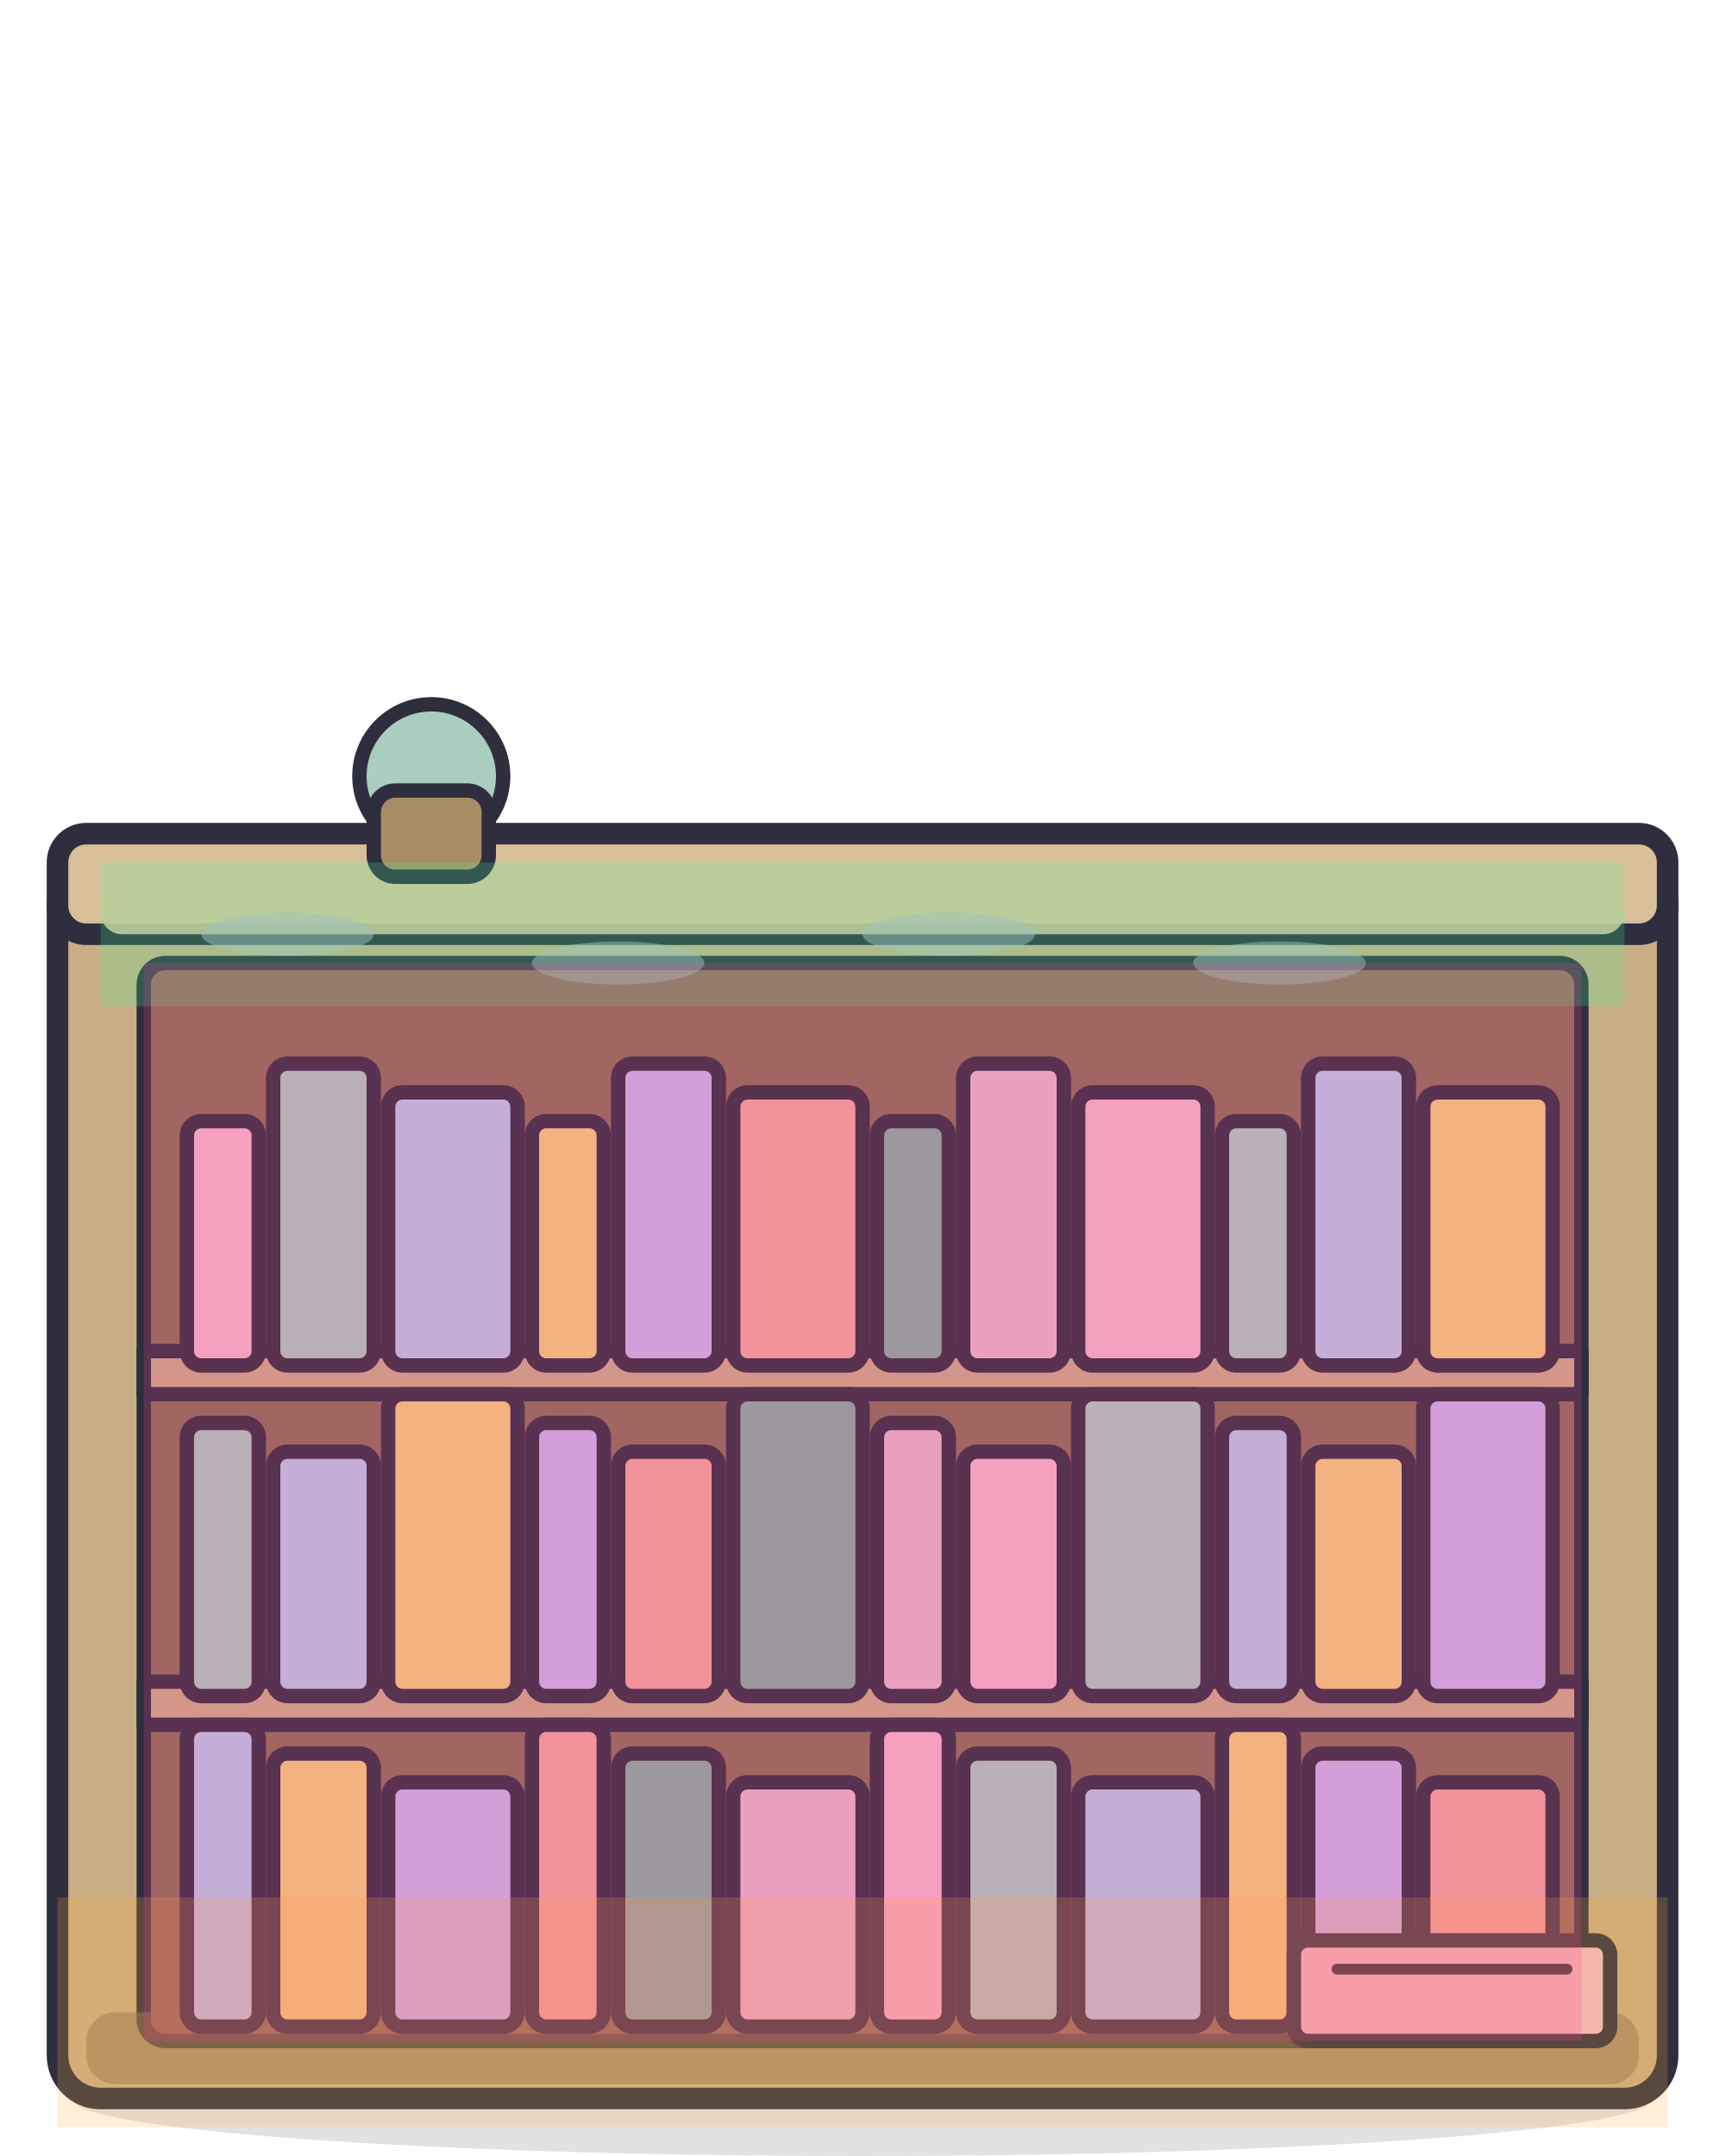
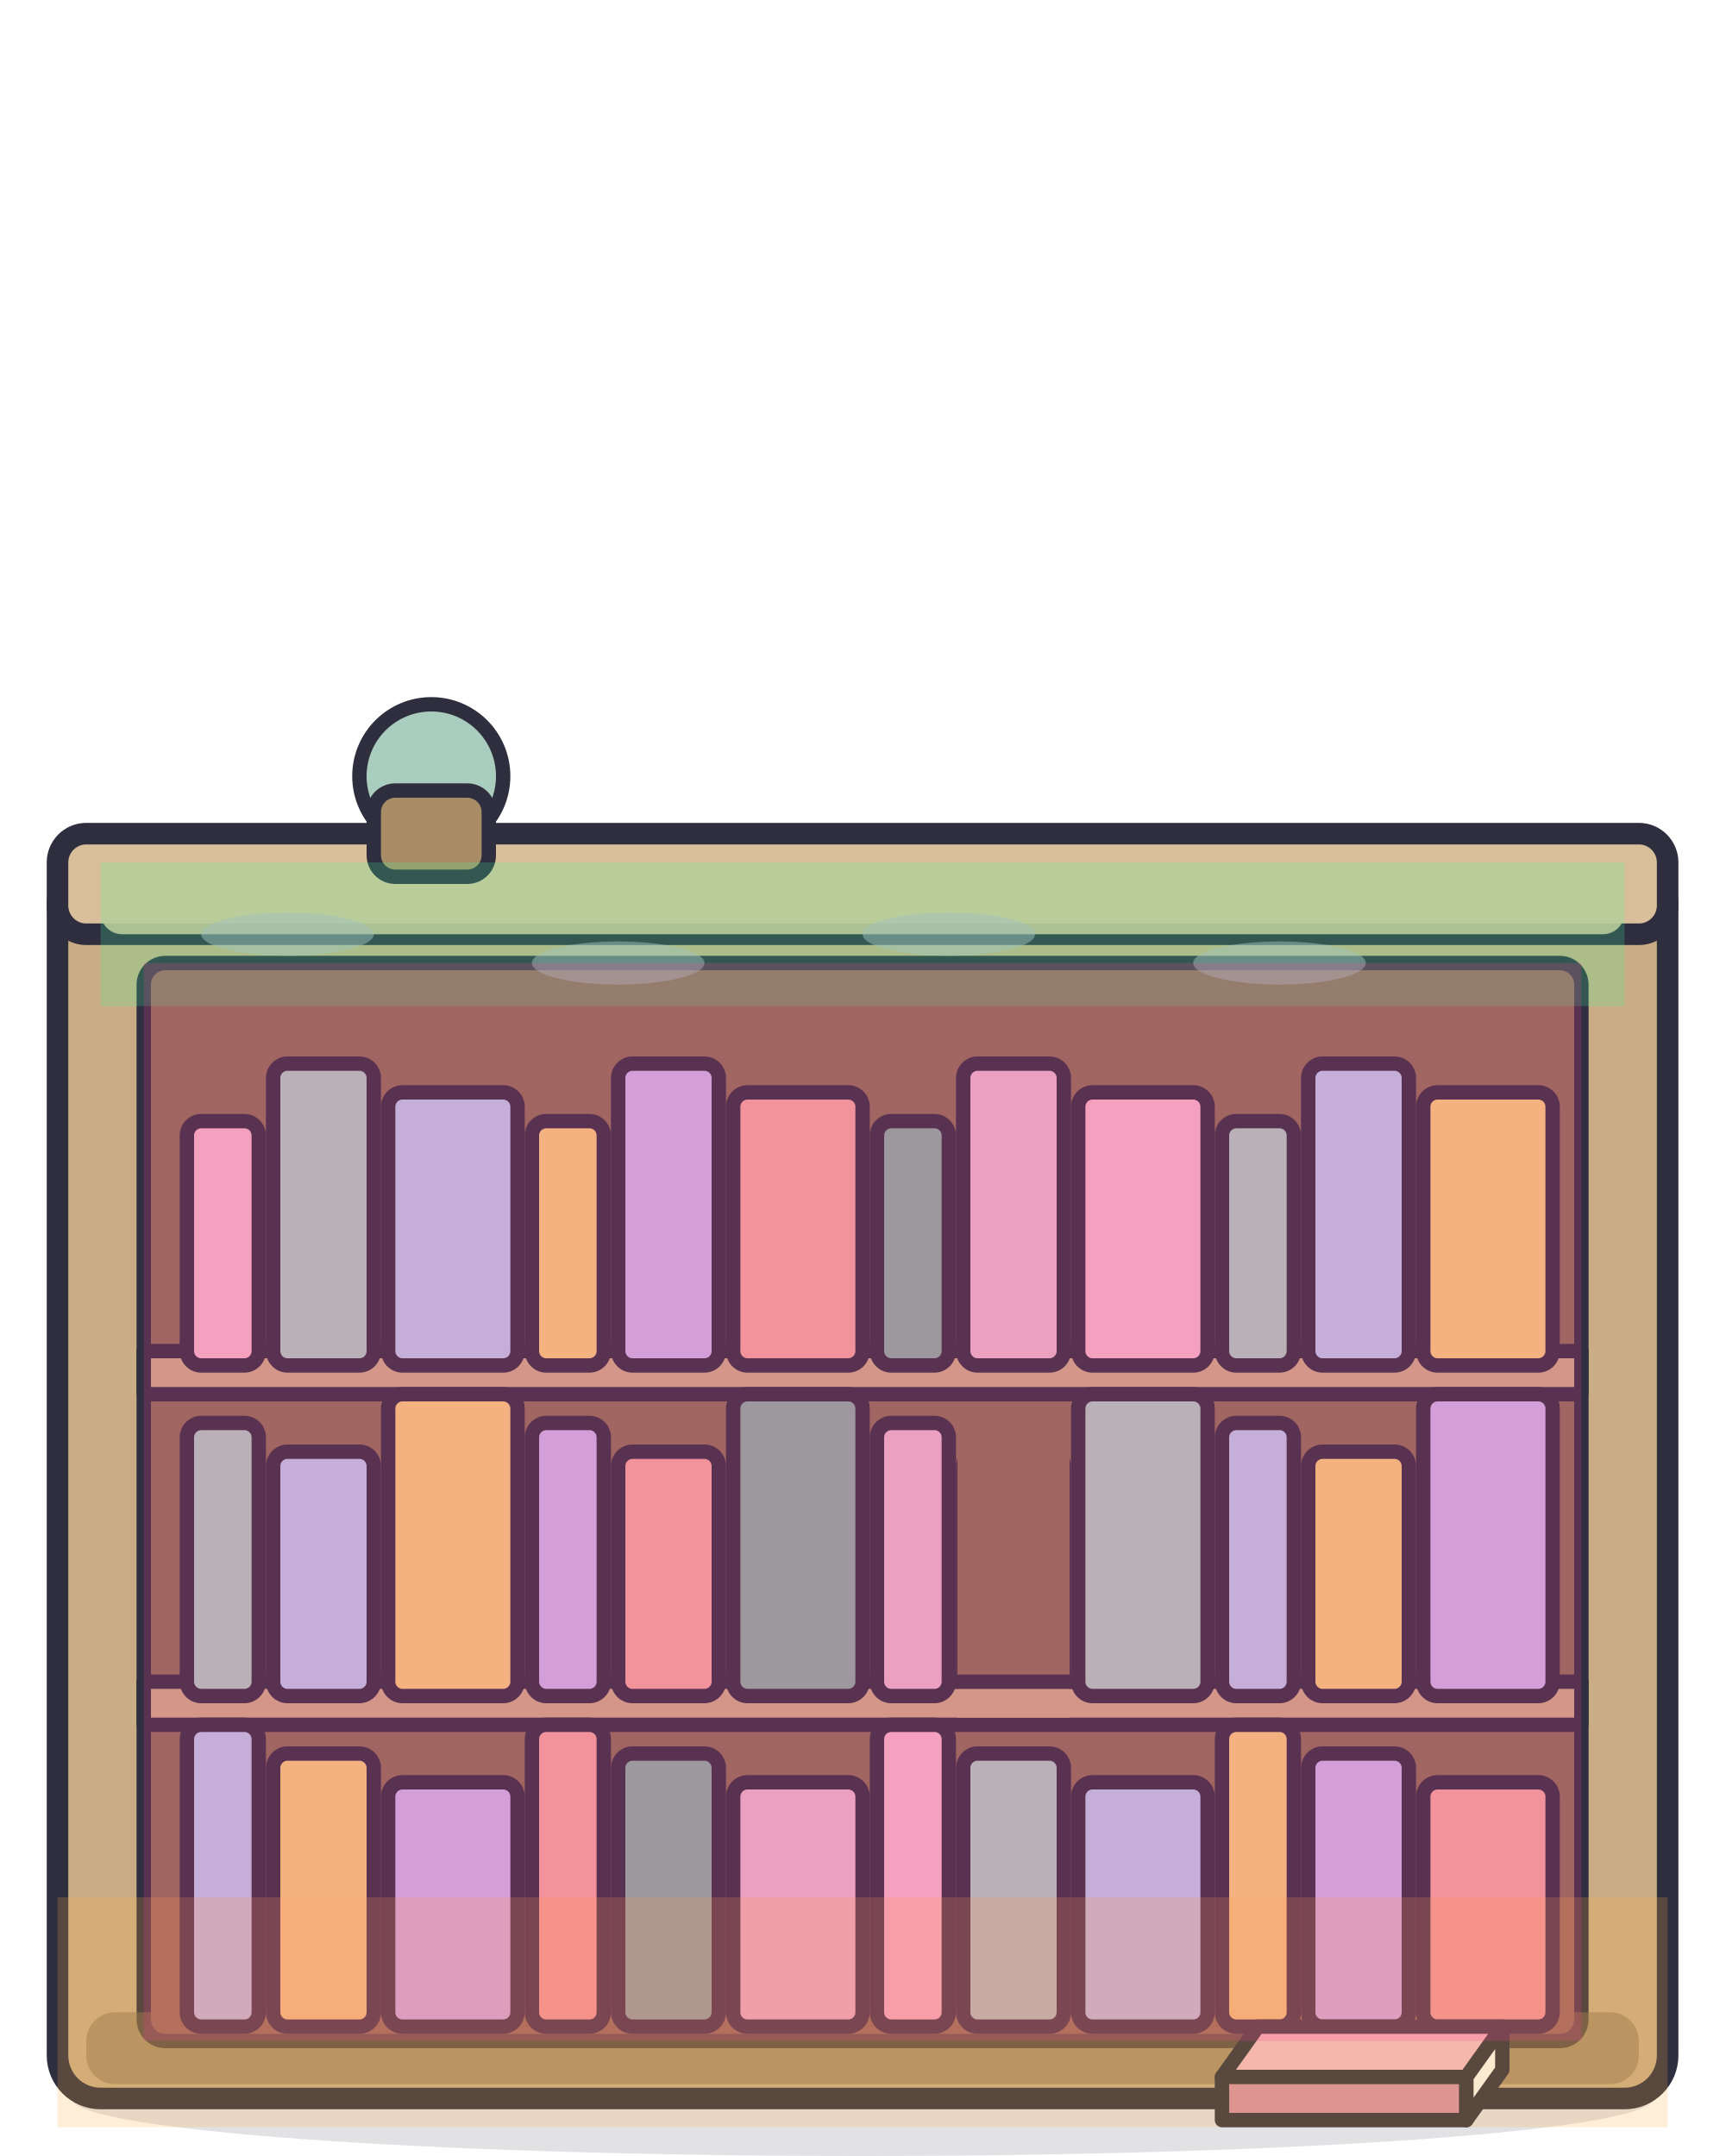
<svg xmlns="http://www.w3.org/2000/svg" viewBox="0 0 240 300" width="240" height="300">
  <g id="stín">
    <ellipse cx="120" cy="292" rx="110" ry="8" fill="#2F2E3F" stroke="none" opacity="0.14" />
  </g>
  <g id="skříň">
    <rect x="8" y="120" width="224" height="172" rx="6" fill="#C9AD84" stroke="#2F2E3F" stroke-width="3" stroke-linejoin="round" stroke-linecap="round" />
    <rect x="20" y="134" width="200" height="150" rx="3" fill="#8A7052" stroke="#2F2E3F" stroke-width="2" stroke-linejoin="round" stroke-linecap="round" />
    <rect x="20" y="188" width="200" height="6" fill="#C9AD84" stroke="#2F2E3F" stroke-width="2" stroke-linejoin="round" stroke-linecap="round" />
    <rect x="20" y="234" width="200" height="6" fill="#C9AD84" stroke="#2F2E3F" stroke-width="2" stroke-linejoin="round" stroke-linecap="round" />
    <rect x="8" y="116" width="224" height="14" rx="4" fill="#D8BF9A" stroke="#2F2E3F" stroke-width="3" stroke-linejoin="round" stroke-linecap="round" />
    <rect x="12" y="280" width="216" height="10" rx="4" fill="#8A7052" stroke="none" opacity="0.5" />
  </g>
  <g id="knihy">
    <rect x="26" y="156" width="10" height="34" rx="2" fill="#F3B9C8" stroke="#2F2E3F" stroke-width="2" stroke-linejoin="round" stroke-linecap="round" />
    <rect x="38" y="148" width="14" height="42" rx="2" fill="#A9CDBE" stroke="#2F2E3F" stroke-width="2" stroke-linejoin="round" stroke-linecap="round" />
    <rect x="54" y="152" width="18" height="38" rx="2" fill="#B7CBE6" stroke="#2F2E3F" stroke-width="2" stroke-linejoin="round" stroke-linecap="round" />
    <rect x="74" y="156" width="10" height="34" rx="2" fill="#F2CF7A" stroke="#2F2E3F" stroke-width="2" stroke-linejoin="round" stroke-linecap="round" />
    <rect x="86" y="148" width="14" height="42" rx="2" fill="#C9B8E8" stroke="#2F2E3F" stroke-width="2" stroke-linejoin="round" stroke-linecap="round" />
    <rect x="102" y="152" width="18" height="38" rx="2" fill="#EFA79A" stroke="#2F2E3F" stroke-width="2" stroke-linejoin="round" stroke-linecap="round" />
    <rect x="122" y="156" width="10" height="34" rx="2" fill="#84AF9F" stroke="#2F2E3F" stroke-width="2" stroke-linejoin="round" stroke-linecap="round" />
    <rect x="134" y="148" width="14" height="42" rx="2" fill="#E7B9C8" stroke="#2F2E3F" stroke-width="2" stroke-linejoin="round" stroke-linecap="round" />
    <rect x="150" y="152" width="18" height="38" rx="2" fill="#F3B9C8" stroke="#2F2E3F" stroke-width="2" stroke-linejoin="round" stroke-linecap="round" />
    <rect x="170" y="156" width="10" height="34" rx="2" fill="#A9CDBE" stroke="#2F2E3F" stroke-width="2" stroke-linejoin="round" stroke-linecap="round" />
    <rect x="182" y="148" width="14" height="42" rx="2" fill="#B7CBE6" stroke="#2F2E3F" stroke-width="2" stroke-linejoin="round" stroke-linecap="round" />
    <rect x="198" y="152" width="18" height="38" rx="2" fill="#F2CF7A" stroke="#2F2E3F" stroke-width="2" stroke-linejoin="round" stroke-linecap="round" />
    <rect x="26" y="198" width="10" height="38" rx="2" fill="#A9CDBE" stroke="#2F2E3F" stroke-width="2" stroke-linejoin="round" stroke-linecap="round" />
    <rect x="38" y="202" width="14" height="34" rx="2" fill="#B7CBE6" stroke="#2F2E3F" stroke-width="2" stroke-linejoin="round" stroke-linecap="round" />
    <rect x="54" y="194" width="18" height="42" rx="2" fill="#F2CF7A" stroke="#2F2E3F" stroke-width="2" stroke-linejoin="round" stroke-linecap="round" />
    <rect x="74" y="198" width="10" height="38" rx="2" fill="#C9B8E8" stroke="#2F2E3F" stroke-width="2" stroke-linejoin="round" stroke-linecap="round" />
    <rect x="86" y="202" width="14" height="34" rx="2" fill="#EFA79A" stroke="#2F2E3F" stroke-width="2" stroke-linejoin="round" stroke-linecap="round" />
    <rect x="102" y="194" width="18" height="42" rx="2" fill="#84AF9F" stroke="#2F2E3F" stroke-width="2" stroke-linejoin="round" stroke-linecap="round" />
    <rect x="122" y="198" width="10" height="38" rx="2" fill="#E7B9C8" stroke="#2F2E3F" stroke-width="2" stroke-linejoin="round" stroke-linecap="round" />
    <rect x="134" y="202" width="14" height="34" rx="2" fill="#F3B9C8" stroke="#2F2E3F" stroke-width="2" stroke-linejoin="round" stroke-linecap="round" />
    <rect x="150" y="194" width="18" height="42" rx="2" fill="#A9CDBE" stroke="#2F2E3F" stroke-width="2" stroke-linejoin="round" stroke-linecap="round" />
    <rect x="170" y="198" width="10" height="38" rx="2" fill="#B7CBE6" stroke="#2F2E3F" stroke-width="2" stroke-linejoin="round" stroke-linecap="round" />
    <rect x="182" y="202" width="14" height="34" rx="2" fill="#F2CF7A" stroke="#2F2E3F" stroke-width="2" stroke-linejoin="round" stroke-linecap="round" />
    <rect x="198" y="194" width="18" height="42" rx="2" fill="#C9B8E8" stroke="#2F2E3F" stroke-width="2" stroke-linejoin="round" stroke-linecap="round" />
    <rect x="26" y="240" width="10" height="42" rx="2" fill="#B7CBE6" stroke="#2F2E3F" stroke-width="2" stroke-linejoin="round" stroke-linecap="round" />
    <rect x="38" y="244" width="14" height="38" rx="2" fill="#F2CF7A" stroke="#2F2E3F" stroke-width="2" stroke-linejoin="round" stroke-linecap="round" />
    <rect x="54" y="248" width="18" height="34" rx="2" fill="#C9B8E8" stroke="#2F2E3F" stroke-width="2" stroke-linejoin="round" stroke-linecap="round" />
    <rect x="74" y="240" width="10" height="42" rx="2" fill="#EFA79A" stroke="#2F2E3F" stroke-width="2" stroke-linejoin="round" stroke-linecap="round" />
    <rect x="86" y="244" width="14" height="38" rx="2" fill="#84AF9F" stroke="#2F2E3F" stroke-width="2" stroke-linejoin="round" stroke-linecap="round" />
    <rect x="102" y="248" width="18" height="34" rx="2" fill="#E7B9C8" stroke="#2F2E3F" stroke-width="2" stroke-linejoin="round" stroke-linecap="round" />
    <rect x="122" y="240" width="10" height="42" rx="2" fill="#F3B9C8" stroke="#2F2E3F" stroke-width="2" stroke-linejoin="round" stroke-linecap="round" />
    <rect x="134" y="244" width="14" height="38" rx="2" fill="#A9CDBE" stroke="#2F2E3F" stroke-width="2" stroke-linejoin="round" stroke-linecap="round" />
    <rect x="150" y="248" width="18" height="34" rx="2" fill="#B7CBE6" stroke="#2F2E3F" stroke-width="2" stroke-linejoin="round" stroke-linecap="round" />
    <rect x="170" y="240" width="10" height="42" rx="2" fill="#F2CF7A" stroke="#2F2E3F" stroke-width="2" stroke-linejoin="round" stroke-linecap="round" />
    <rect x="182" y="244" width="14" height="38" rx="2" fill="#C9B8E8" stroke="#2F2E3F" stroke-width="2" stroke-linejoin="round" stroke-linecap="round" />
    <rect x="198" y="248" width="18" height="34" rx="2" fill="#EFA79A" stroke="#2F2E3F" stroke-width="2" stroke-linejoin="round" stroke-linecap="round" />
  </g>
  <g id="vrch">
    <rect x="14" y="122" width="212" height="8" rx="3" fill="#D8BF9A" stroke="none" opacity="0.9" />
    <circle cx="60" cy="108" r="10" fill="#A9CDBE" stroke="#2F2E3F" stroke-width="2" stroke-linejoin="round" stroke-linecap="round" />
    <rect x="52" y="110" width="16" height="12" rx="3" fill="#A88C66" stroke="#2F2E3F" stroke-width="2" stroke-linejoin="round" stroke-linecap="round" />
  </g>
  <g id="stav: spadlá kniha" data-state="hidden">
-     <rect x="180" y="270" width="44" height="14" rx="2" fill="#F3B9C8" stroke="#2F2E3F" stroke-width="2" stroke-linejoin="round" stroke-linecap="round" />
-     <path d="M 186 274 L 218 274" stroke="#2F2E3F" stroke-width="1.5" stroke-linejoin="round" stroke-linecap="round" />
+     <rect x="133.2" y="200" width="15.6" height="37.5" fill="#8A7052" stroke="none" />
+     <rect x="133.2" y="235" width="15.6" height="4" fill="#C9AD84" stroke="none" />
+     <path d="M 133 234 L 149 234" stroke="#2F2E3F" stroke-width="2" stroke-linejoin="round" stroke-linecap="round" />
+     <path d="M 170 289 L 204 289 L 209 282 L 175 282 Z" fill="#F3B9C8" stroke="#2F2E3F" stroke-width="2" stroke-linejoin="round" stroke-linecap="round" />
+     <path d="M 170 289 L 204 289 L 204 295 L 170 295 Z" fill="#D48FA6" stroke="#2F2E3F" stroke-width="2" stroke-linejoin="round" stroke-linecap="round" />
+     <path d="M 204 289 L 209 282 L 209 288 L 204 295 Z" fill="#FBF9F5" stroke="#2F2E3F" stroke-width="2" stroke-linejoin="round" stroke-linecap="round" />
  </g>
  <g id="stav: prach" data-state="hidden">
    <ellipse cx="40" cy="130" rx="12" ry="3" fill="#B8B3C4" stroke="none" opacity="0.5" />
    <ellipse cx="86" cy="134" rx="12" ry="3" fill="#B8B3C4" stroke="none" opacity="0.5" />
    <ellipse cx="132" cy="130" rx="12" ry="3" fill="#B8B3C4" stroke="none" opacity="0.5" />
    <ellipse cx="178" cy="134" rx="12" ry="3" fill="#B8B3C4" stroke="none" opacity="0.5" />
  </g>
  <rect id="@pata" x="8" y="264" width="224" height="32" fill="#FFB13D" opacity="0.2" />
  <rect id="@plošina" x="14" y="120" width="212" height="20" fill="#3DFF9A" opacity="0.2" />
  <rect id="@dotyk knihy" x="20" y="134" width="200" height="150" fill="#FF3D9A" opacity="0.2" />
</svg>
